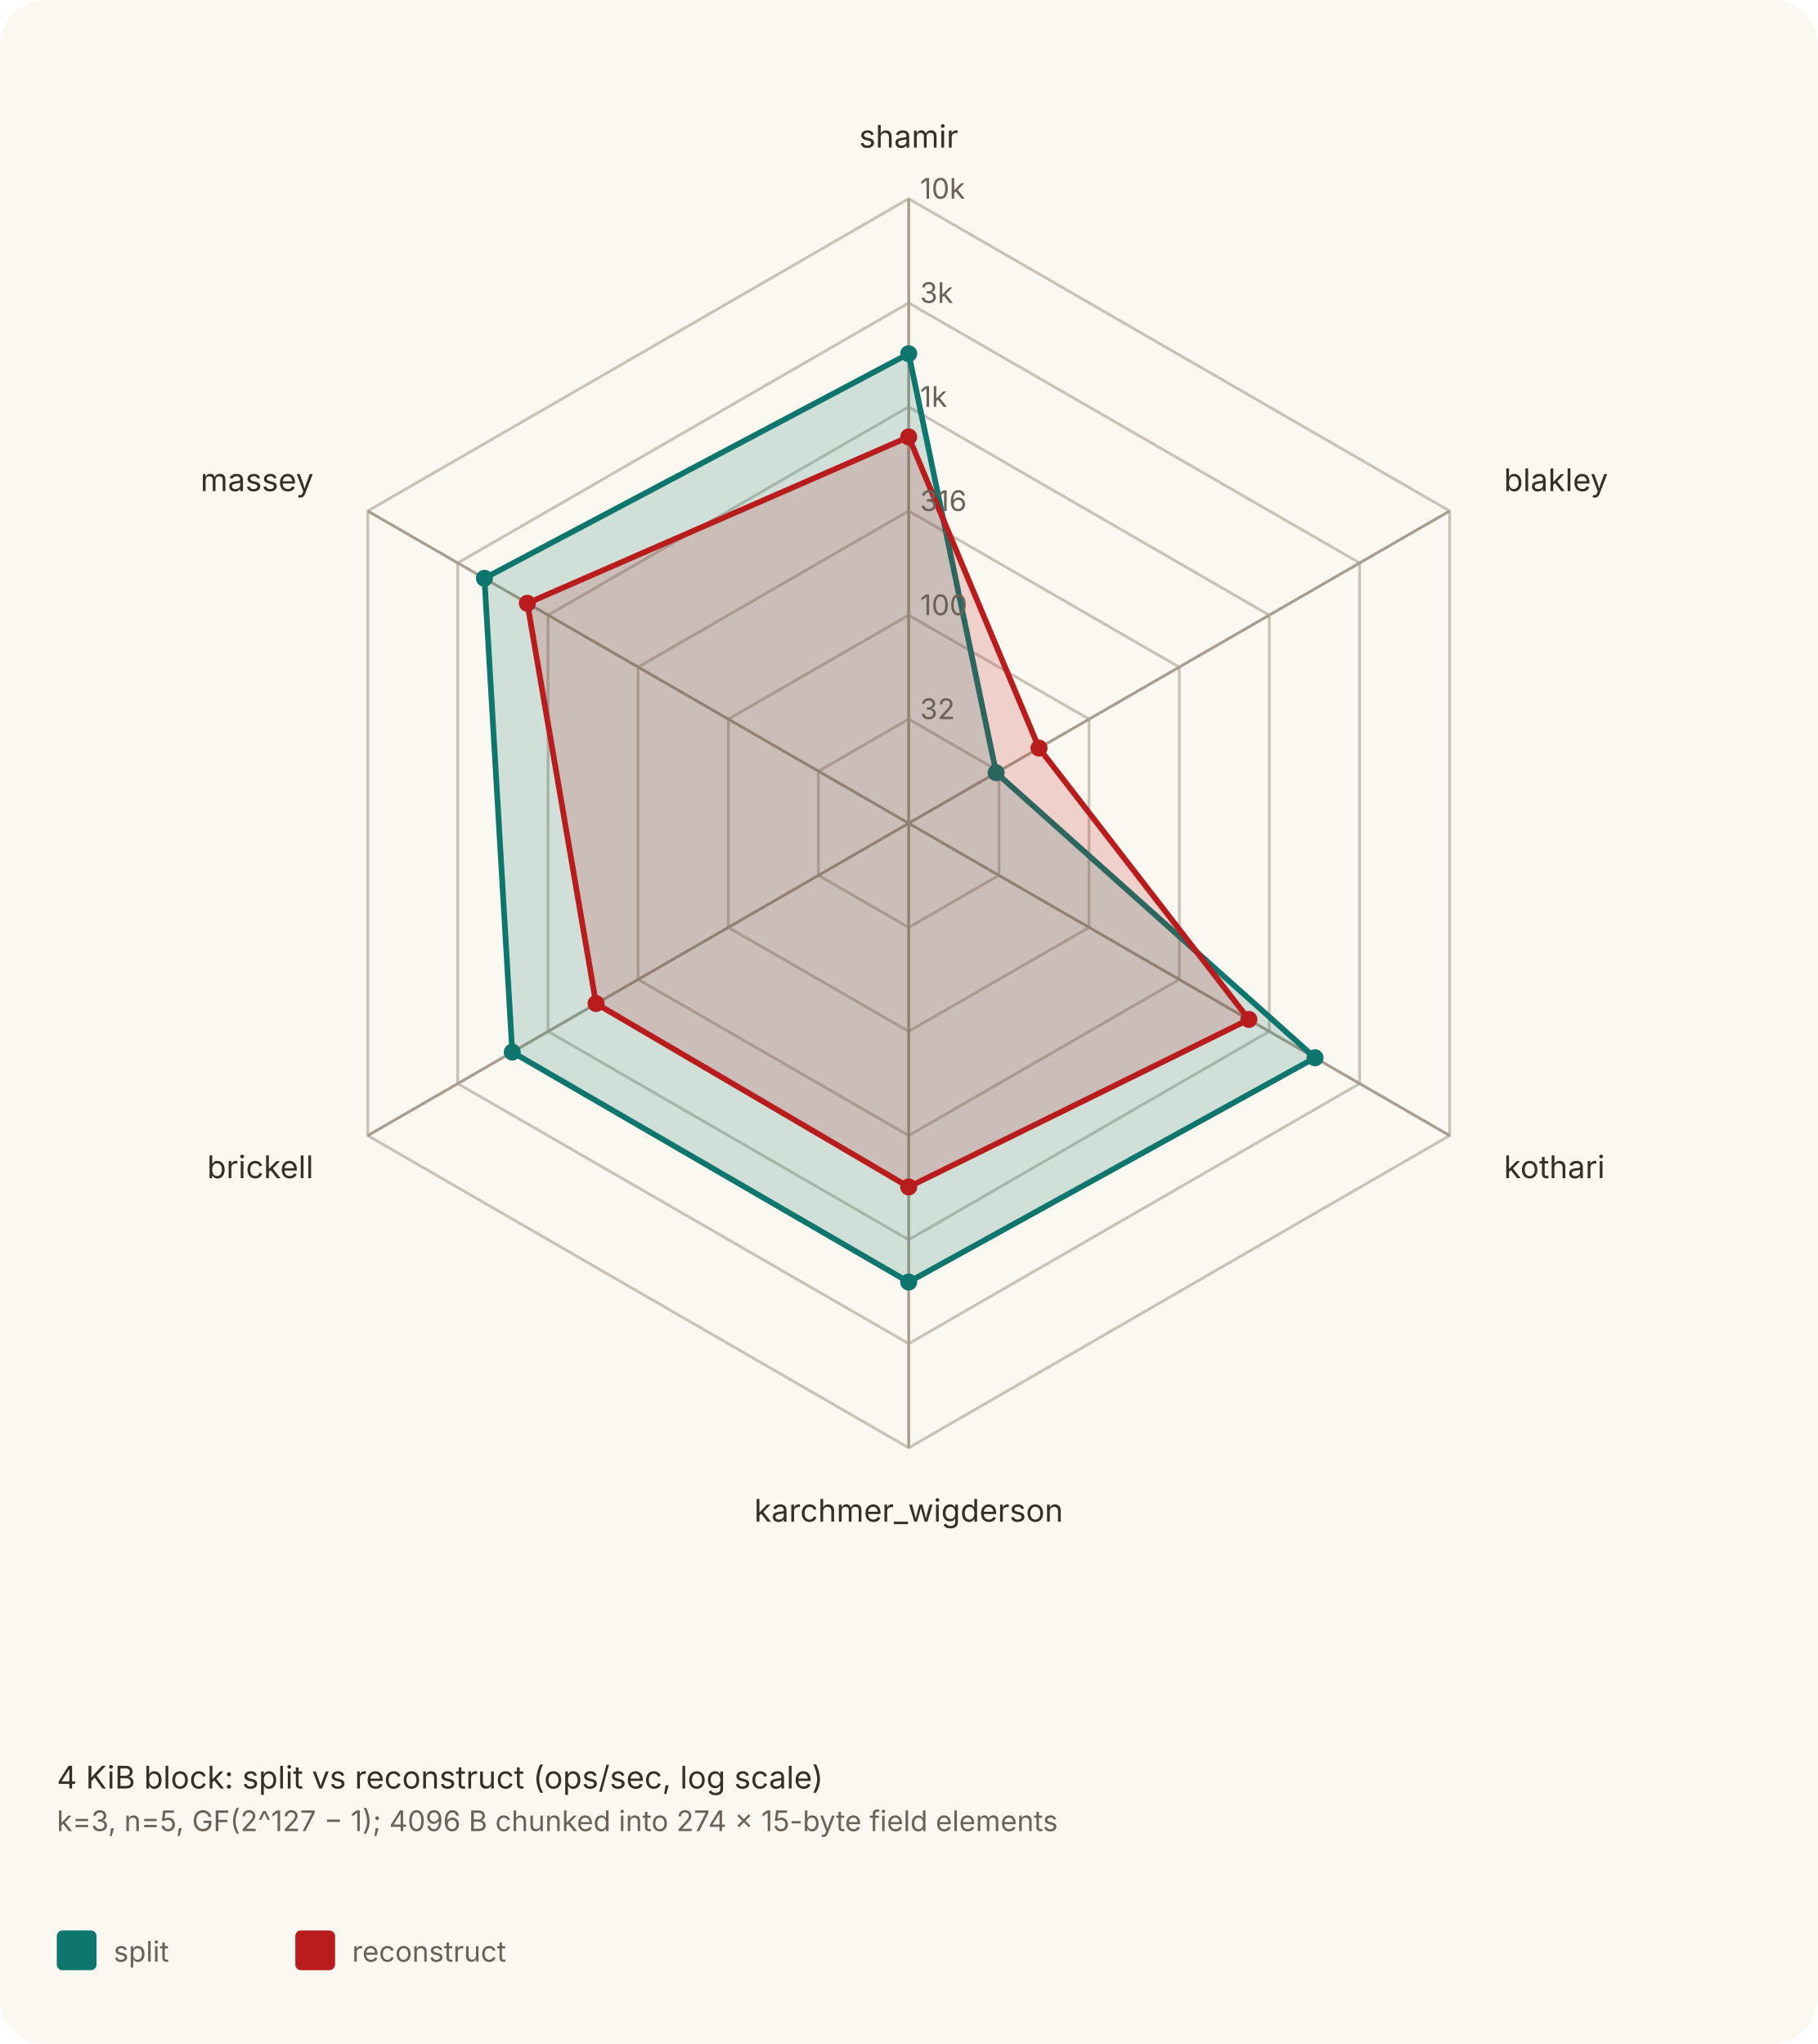
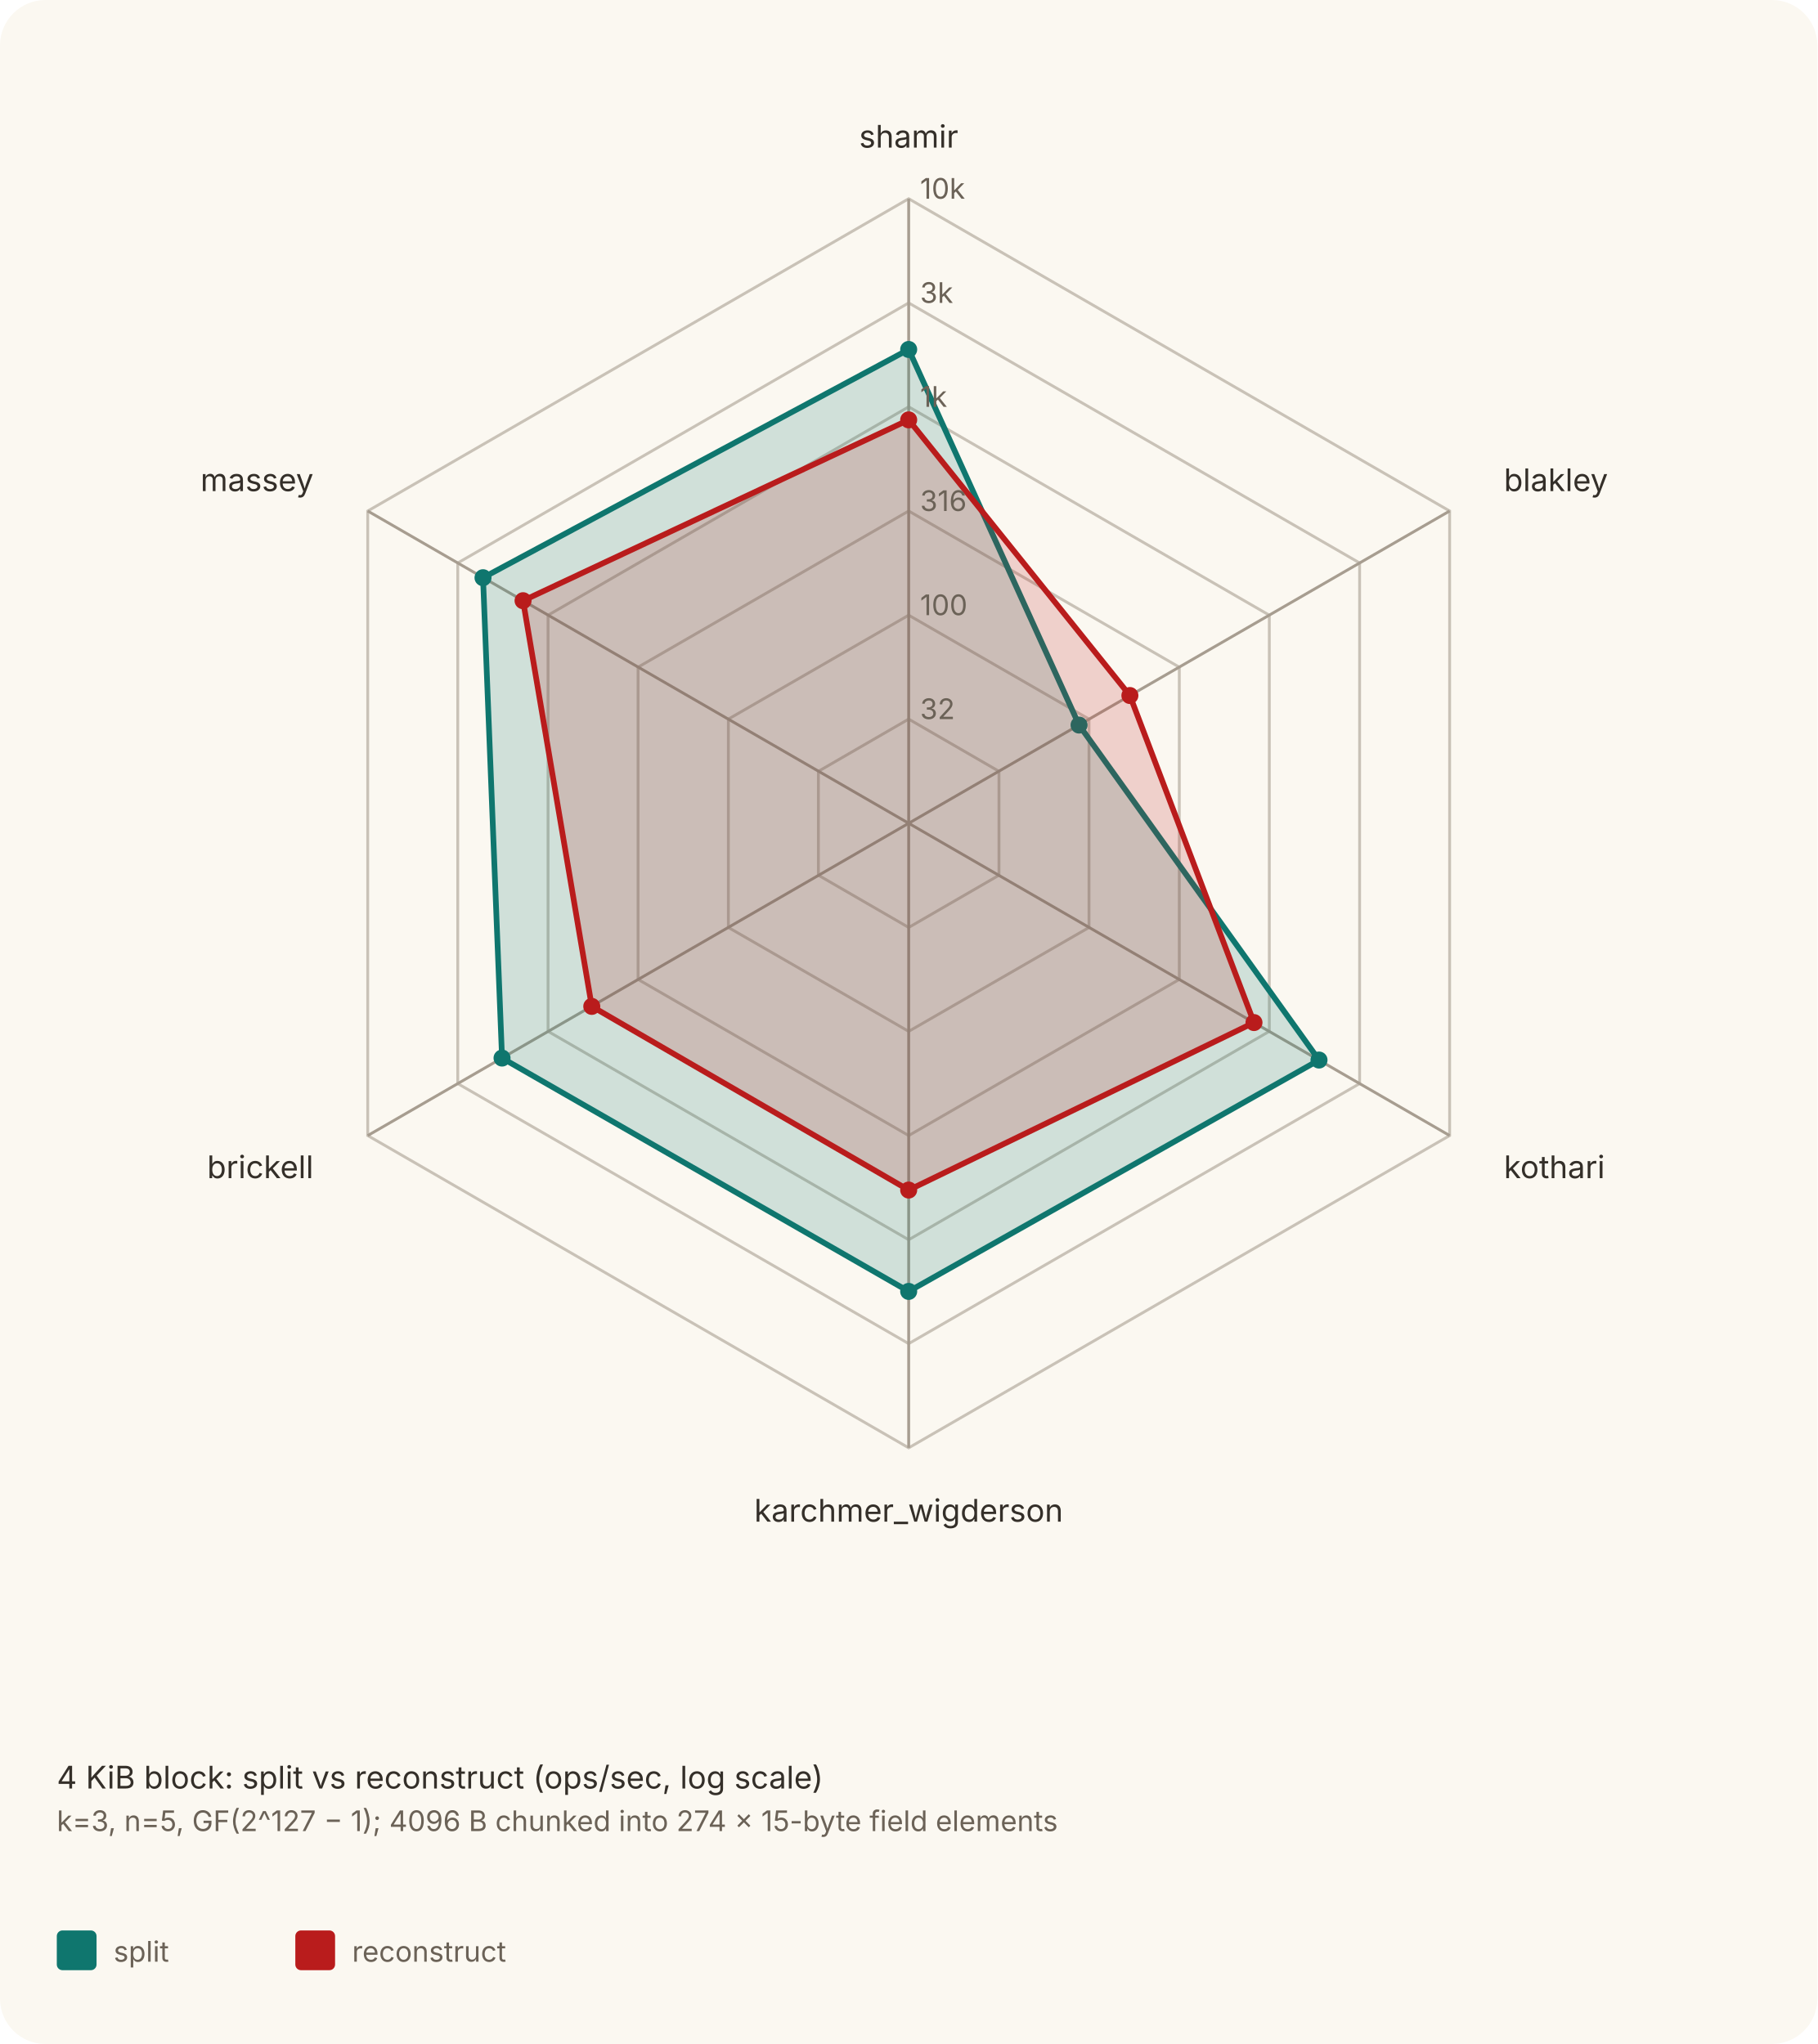
<svg xmlns="http://www.w3.org/2000/svg" width="640" height="720" viewBox="0 0 640 720" role="img" aria-labelledby="title desc">
  <style>
    .bg { fill: #fbf8f1; }
    .grid { fill: none; stroke: #c9c2b7; stroke-width: 1; }
    .axis { stroke: #a79d90; stroke-width: 1; }
    .label { fill: #342f29; font: 11px ui-sans-serif, -apple-system, BlinkMacSystemFont, "Segoe UI", sans-serif; }
    .small { fill: #6b6257; font: 10px ui-sans-serif, -apple-system, BlinkMacSystemFont, "Segoe UI", sans-serif; }
  </style>
  <rect class="bg" x="0" y="0" width="640" height="720" rx="16" />
  <polygon class="grid" points="320.0,253.3 351.8,271.7 351.8,308.3 320.0,326.7 288.2,308.3 288.2,271.7" />
  <polygon class="grid" points="320.0,216.7 383.5,253.3 383.5,326.7 320.0,363.3 256.5,326.7 256.5,253.3" />
  <polygon class="grid" points="320.0,180.0 415.3,235.0 415.3,345.0 320.0,400.0 224.7,345.0 224.7,235.0" />
  <polygon class="grid" points="320.0,143.3 447.0,216.7 447.0,363.3 320.0,436.7 193.0,363.3 193.0,216.7" />
  <polygon class="grid" points="320.0,106.7 478.8,198.3 478.8,381.7 320.0,473.3 161.2,381.7 161.2,198.3" />
  <polygon class="grid" points="320.0,70.0 510.5,180.0 510.5,400.0 320.0,510.0 129.5,400.0 129.5,180.0" />
  <line class="axis" x1="320" y1="290" x2="320.0" y2="70.0" />
  <line class="axis" x1="320" y1="290" x2="510.5" y2="180.0" />
  <line class="axis" x1="320" y1="290" x2="510.5" y2="400.0" />
  <line class="axis" x1="320" y1="290" x2="320.0" y2="510.0" />
  <line class="axis" x1="320" y1="290" x2="129.5" y2="400.0" />
  <line class="axis" x1="320" y1="290" x2="129.5" y2="180.0" />
-   <polygon points="320.0,124.6 350.8,272.2 463.1,372.6 320.0,451.6 180.4,370.6 170.6,203.7" fill="#0f766e" fill-opacity="0.18" stroke="#0f766e" stroke-width="2" />
-   <circle cx="320.0" cy="124.6" r="3" fill="#0f766e" />
-   <circle cx="350.8" cy="272.2" r="3" fill="#0f766e" />
-   <circle cx="463.1" cy="372.6" r="3" fill="#0f766e" />
-   <circle cx="320.0" cy="451.6" r="3" fill="#0f766e" />
-   <circle cx="180.4" cy="370.6" r="3" fill="#0f766e" />
-   <circle cx="170.6" cy="203.7" r="3" fill="#0f766e" />
-   <polygon points="320.0,153.9 365.9,263.5 439.8,359.1 320.0,418.1 209.9,353.5 185.7,212.5" fill="#b91c1c" fill-opacity="0.18" stroke="#b91c1c" stroke-width="2" />
-   <circle cx="320.0" cy="153.9" r="3" fill="#b91c1c" />
-   <circle cx="365.9" cy="263.5" r="3" fill="#b91c1c" />
-   <circle cx="439.8" cy="359.1" r="3" fill="#b91c1c" />
-   <circle cx="320.0" cy="418.1" r="3" fill="#b91c1c" />
-   <circle cx="209.9" cy="353.5" r="3" fill="#b91c1c" />
-   <circle cx="185.7" cy="212.5" r="3" fill="#b91c1c" />
+   <polygon points="320.0,123.1 380.0,255.4 464.5,373.4 320.0,454.9 176.8,372.7 170.1,203.5" fill="#0f766e" fill-opacity="0.18" stroke="#0f766e" stroke-width="2" />
+   <circle cx="320.0" cy="123.1" r="3" fill="#0f766e" />
+   <circle cx="380.0" cy="255.4" r="3" fill="#0f766e" />
+   <circle cx="464.5" cy="373.4" r="3" fill="#0f766e" />
+   <circle cx="320.0" cy="454.9" r="3" fill="#0f766e" />
+   <circle cx="176.8" cy="372.7" r="3" fill="#0f766e" />
+   <circle cx="170.1" cy="203.5" r="3" fill="#0f766e" />
+   <polygon points="320.0,147.9 397.9,245.0 441.6,360.2 320.0,419.2 208.4,354.5 184.2,211.6" fill="#b91c1c" fill-opacity="0.18" stroke="#b91c1c" stroke-width="2" />
+   <circle cx="320.0" cy="147.9" r="3" fill="#b91c1c" />
+   <circle cx="397.9" cy="245.0" r="3" fill="#b91c1c" />
+   <circle cx="441.6" cy="360.2" r="3" fill="#b91c1c" />
+   <circle cx="320.0" cy="419.2" r="3" fill="#b91c1c" />
+   <circle cx="208.4" cy="354.5" r="3" fill="#b91c1c" />
+   <circle cx="184.2" cy="211.6" r="3" fill="#b91c1c" />
  <text class="label" x="320.0" y="52.0" text-anchor="middle">shamir</text>
  <text class="label" x="529.6" y="173.0" text-anchor="start">blakley</text>
  <text class="label" x="529.6" y="415.0" text-anchor="start">kothari</text>
  <text class="label" x="320.0" y="536.0" text-anchor="middle">karchmer_wigderson</text>
  <text class="label" x="110.4" y="415.0" text-anchor="end">brickell</text>
  <text class="label" x="110.4" y="173.0" text-anchor="end">massey</text>
  <text class="small" x="324.0" y="253.3">32</text>
  <text class="small" x="324.0" y="216.7">100</text>
  <text class="small" x="324.0" y="180.0">316</text>
  <text class="small" x="324.0" y="143.3">1k</text>
  <text class="small" x="324.0" y="106.7">3k</text>
  <text class="small" x="324.0" y="70.0">10k</text>
  <text class="label" x="20" y="630" font-weight="bold">4 KiB block: split vs reconstruct (ops/sec, log scale)</text>
  <text class="small" x="20" y="645">k=3, n=5, GF(2^127 − 1); 4096 B chunked into 274 × 15-byte field elements</text>
  <rect x="20.0" y="680.0" width="14" height="14" fill="#0f766e" rx="2" />
  <text class="small" x="40.0" y="691.0">split</text>
  <rect x="104.0" y="680.0" width="14" height="14" fill="#b91c1c" rx="2" />
  <text class="small" x="124.0" y="691.0">reconstruct</text>
</svg>
